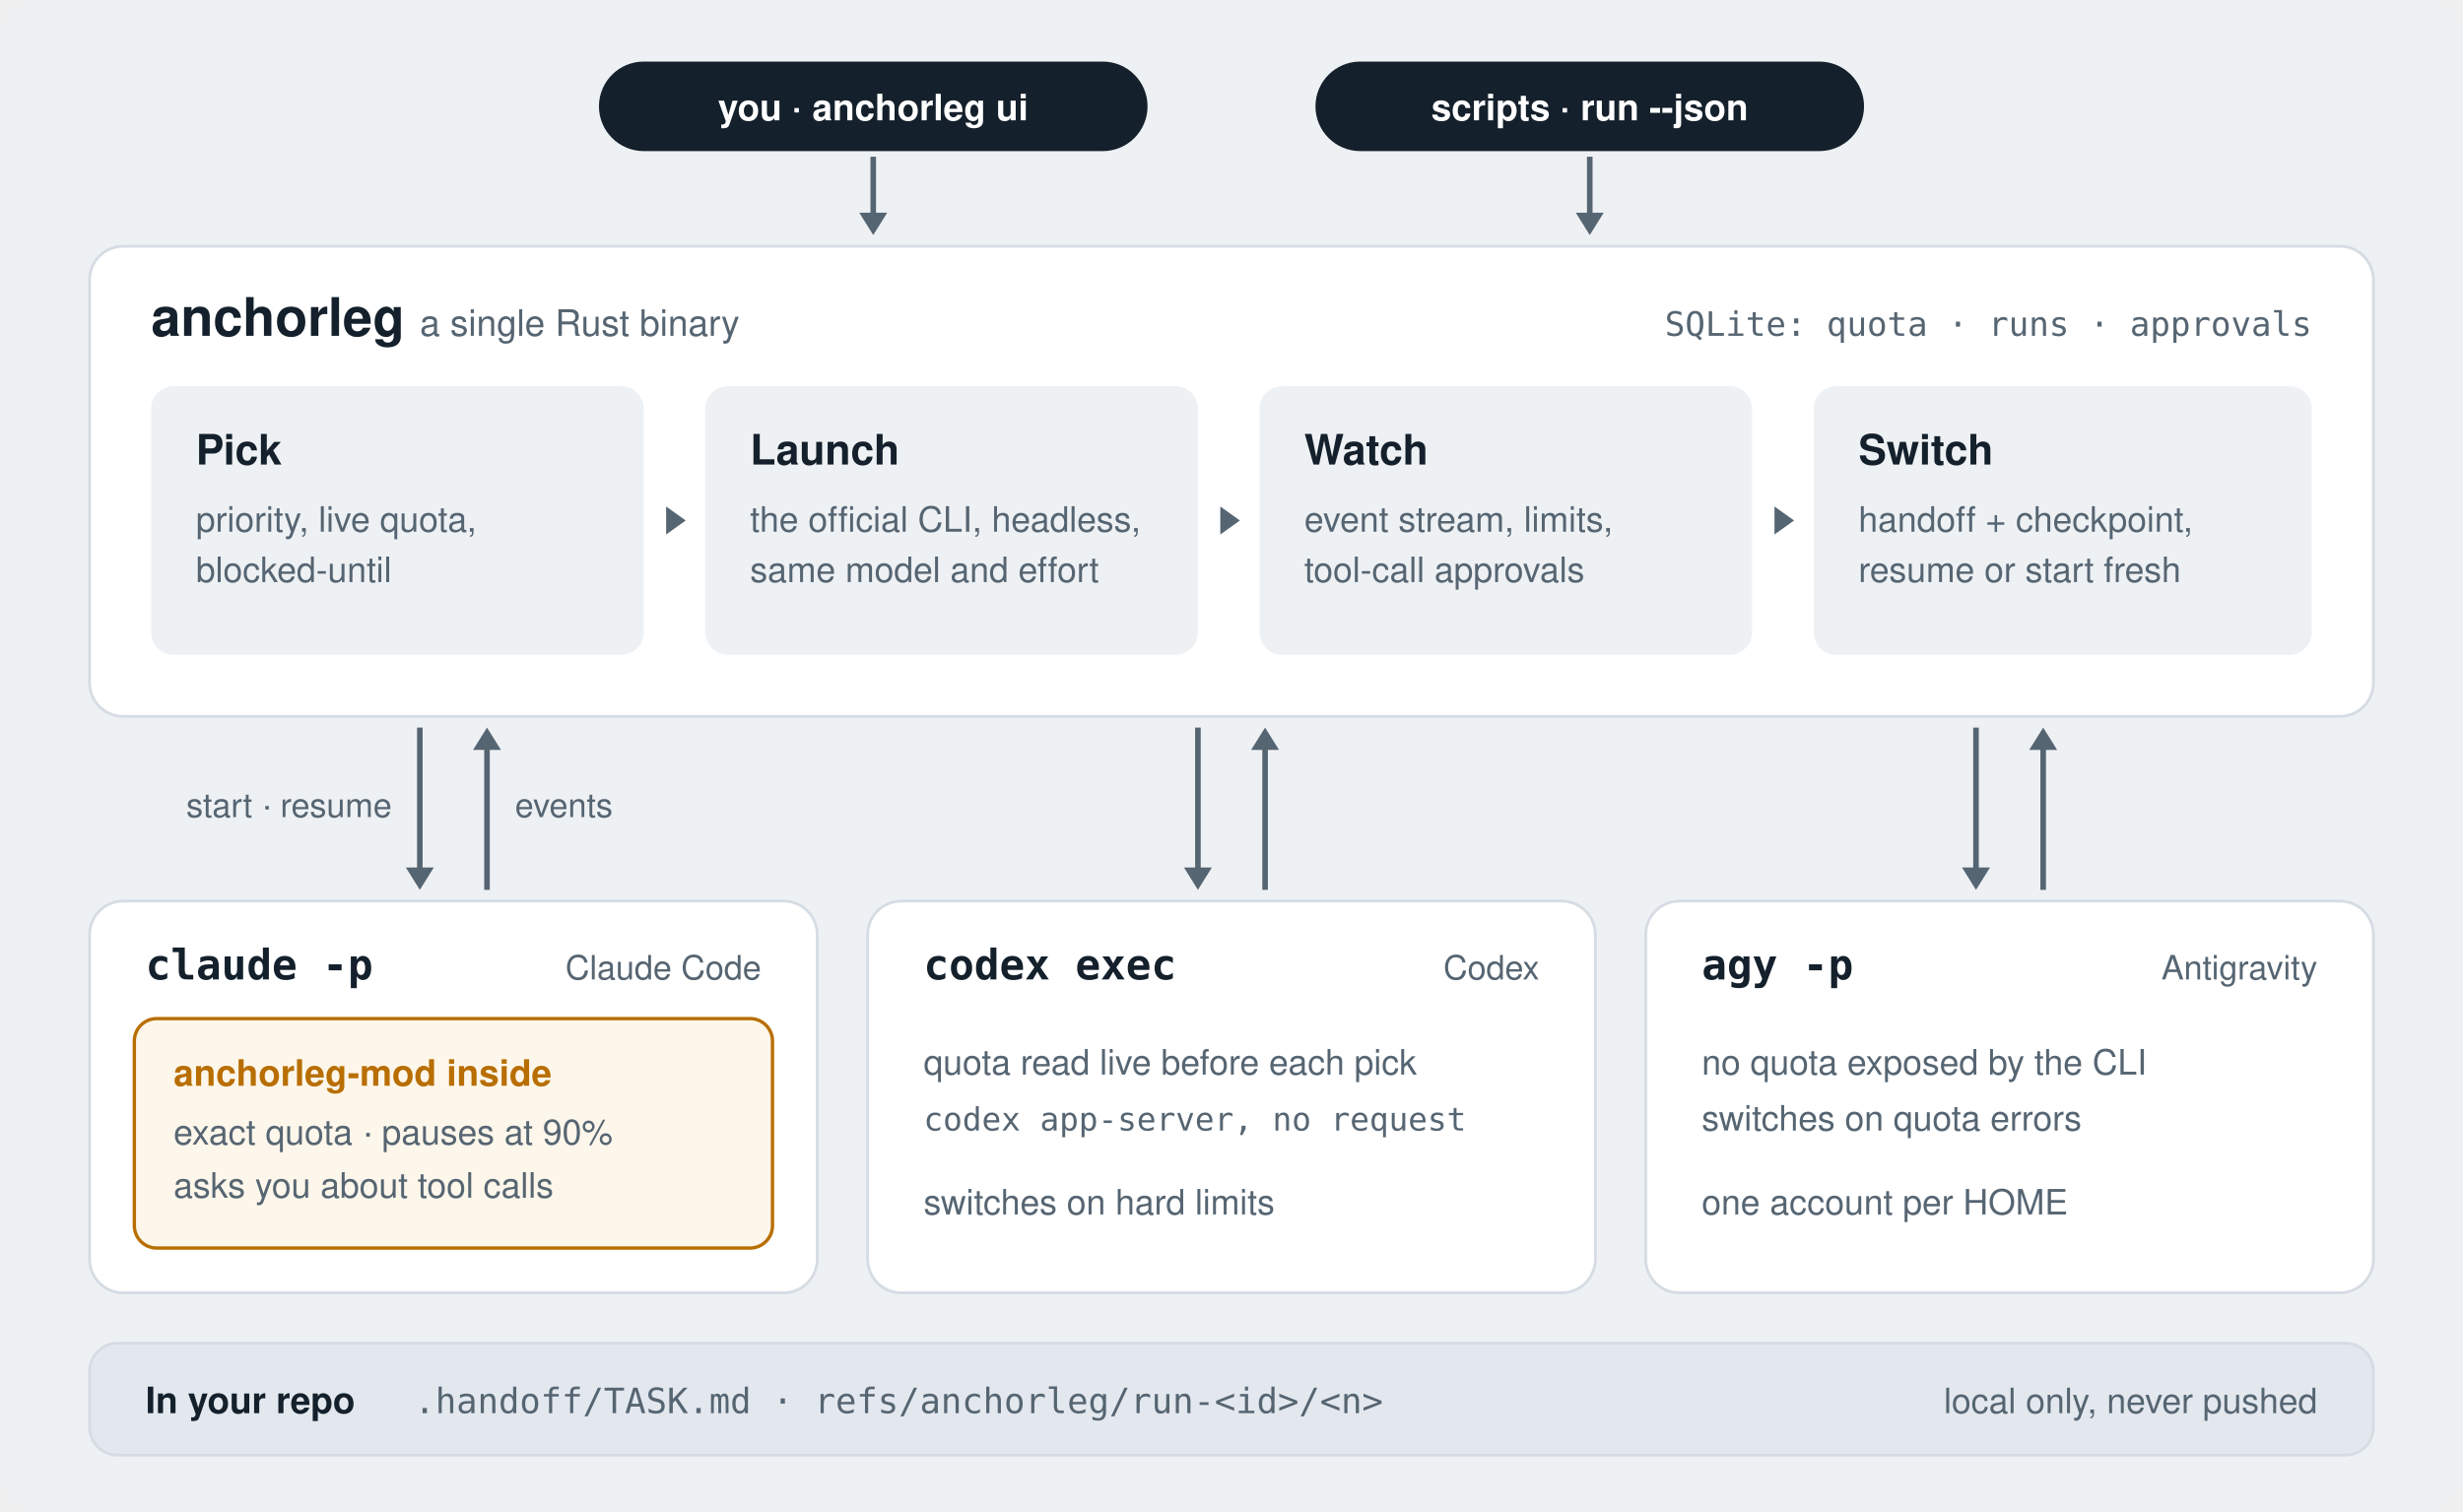
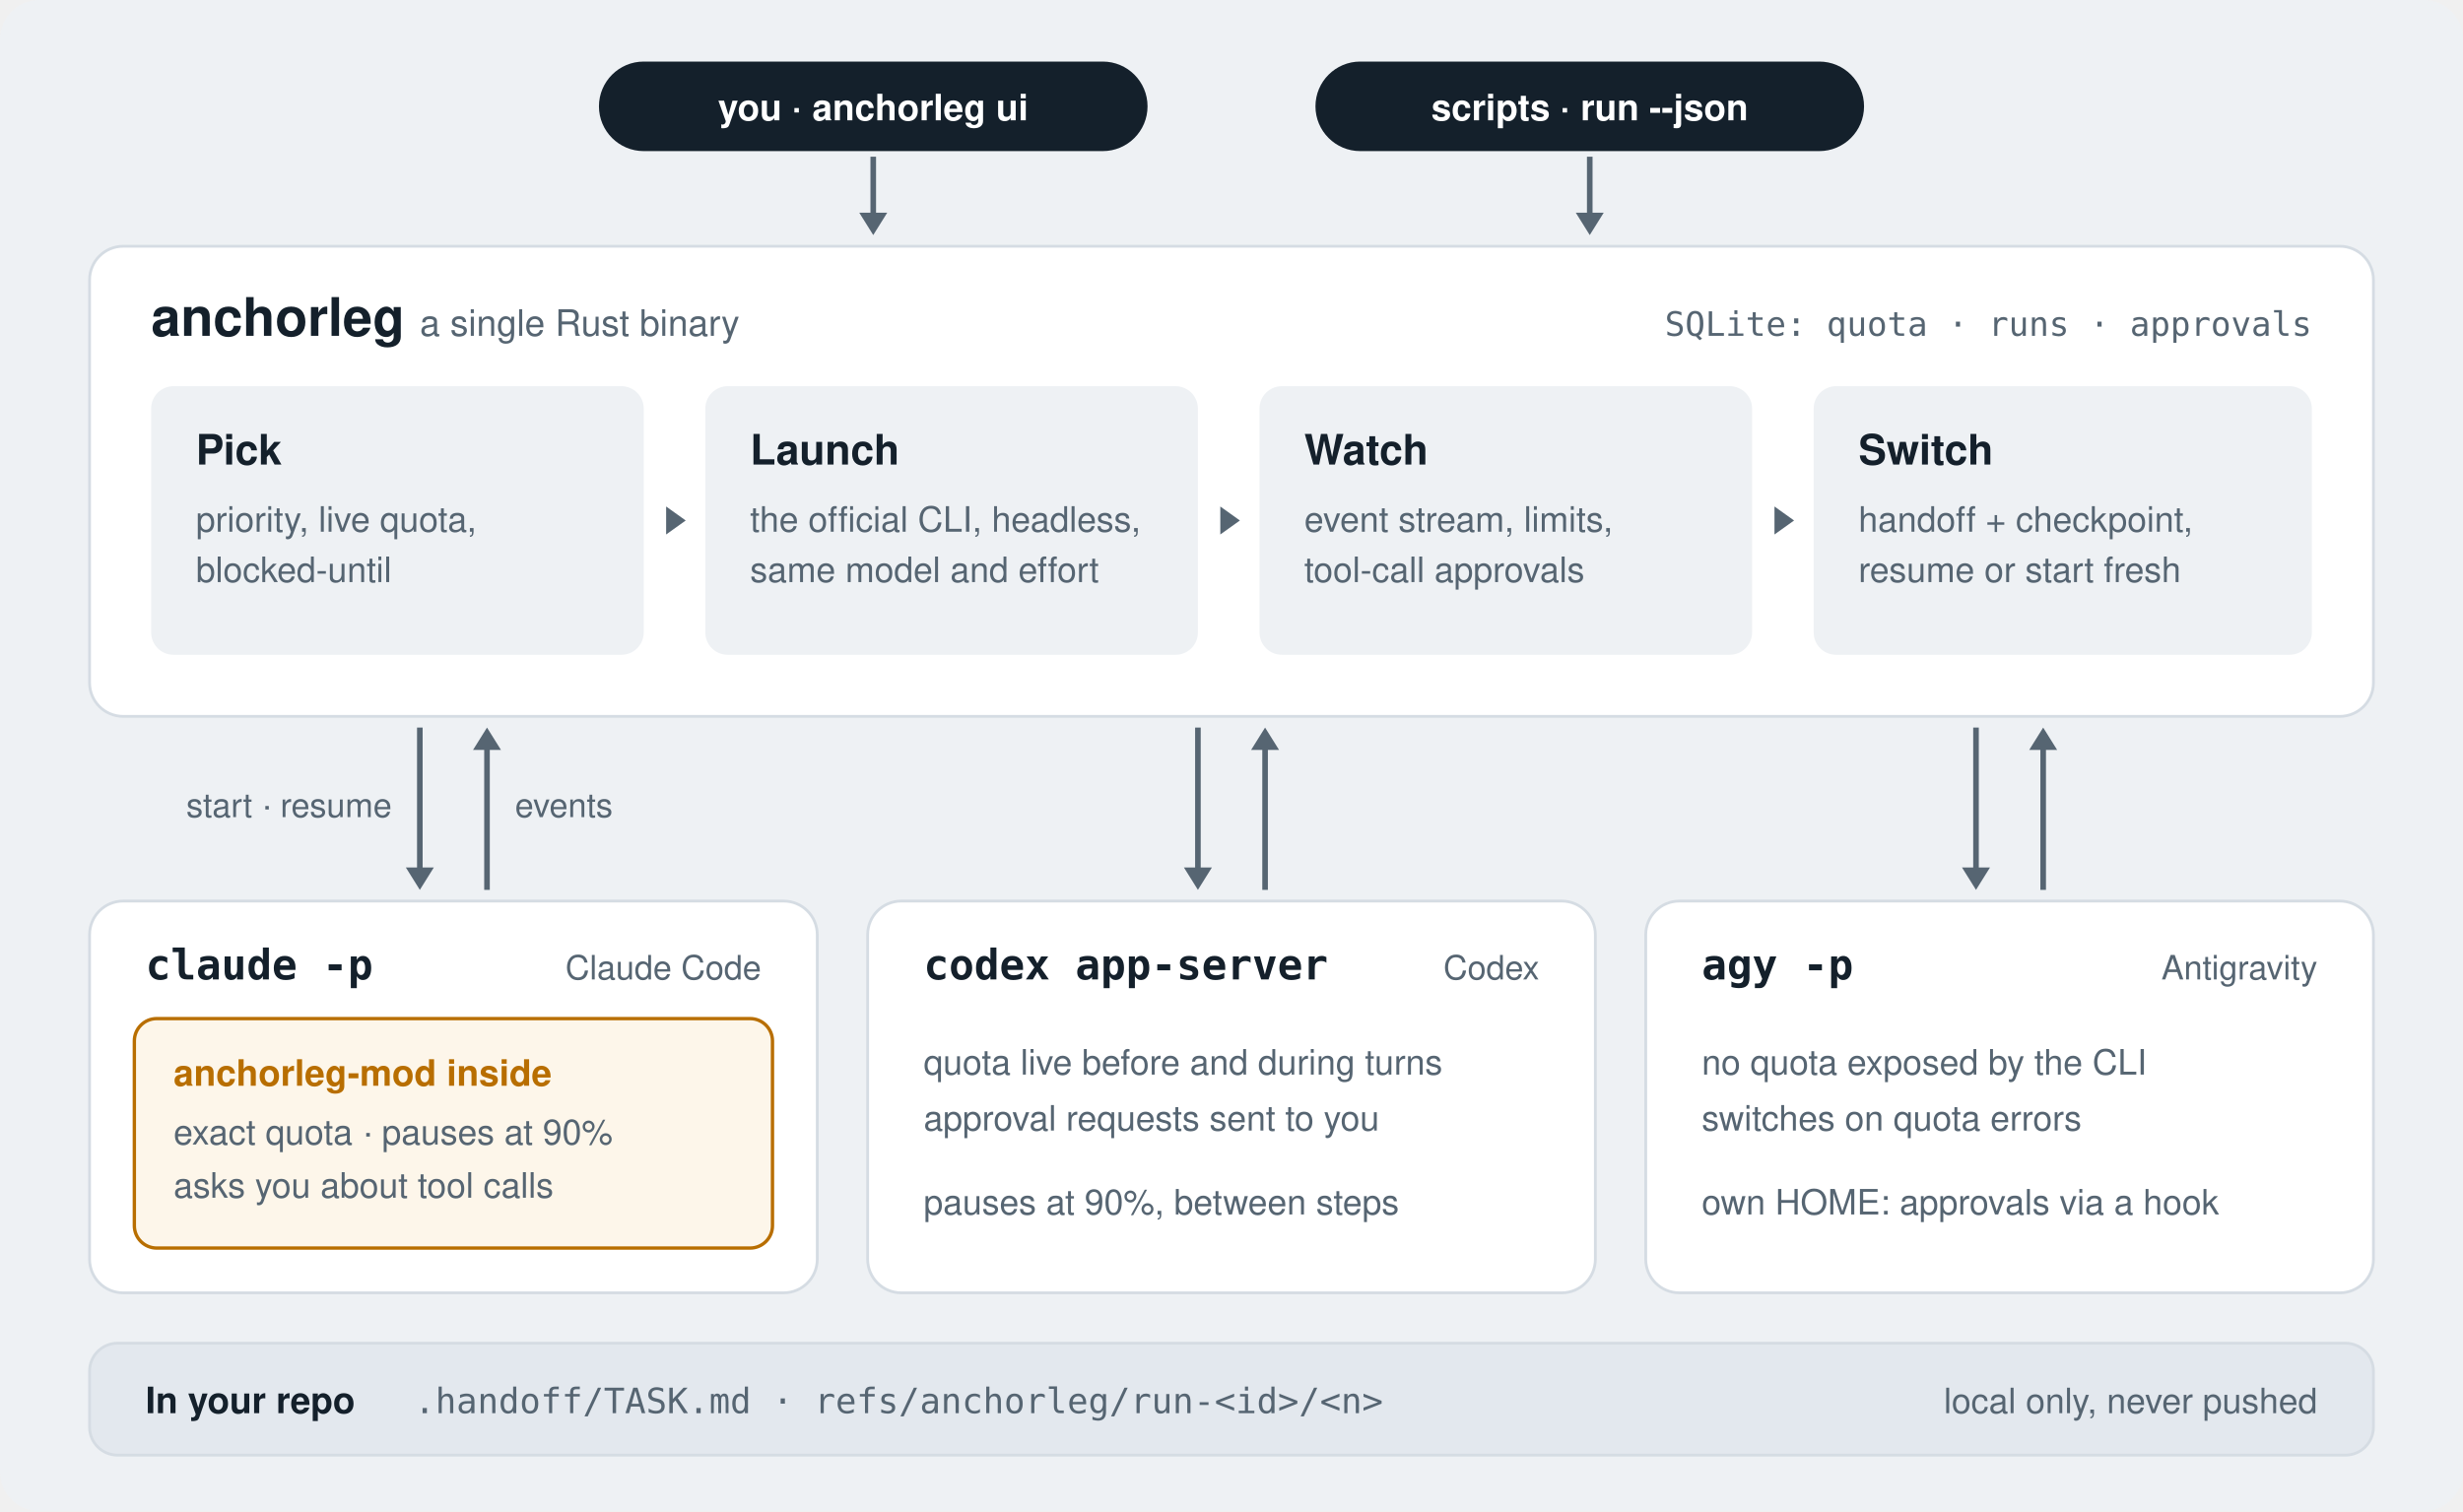
<svg xmlns="http://www.w3.org/2000/svg" width="880" height="540" viewBox="0 0 880 540" role="img" aria-labelledby="t d">
  <style>
    .bg{fill:#eef1f4} .card{fill:#ffffff;stroke:#d5dce3} .chip{fill:#eef1f4} .ink{fill:#14202b} .muted{fill:#566572}
    .sig{fill:#b86e00} .modbox{fill:#fdf6ea;stroke:#b86e00} .pill{fill:#14202b} .pilltext{fill:#ffffff}
    .arrow{stroke:#566572;fill:none} .head{fill:#566572} .strip{fill:#e3e8ee;stroke:#d5dce3}
    text{font-family:-apple-system,BlinkMacSystemFont,"Segoe UI",Helvetica,Arial,sans-serif}
    .mono{font-family:ui-monospace,SFMono-Regular,"SF Mono",Menlo,Consolas,monospace}
    @media (prefers-color-scheme: dark){
      .bg{fill:#0f151b} .card{fill:#161e26;stroke:#26313c} .chip{fill:#1c2630} .ink{fill:#dce3ea} .muted{fill:#94a3b1}
      .sig{fill:#f2b53a} .modbox{fill:#2a2416;stroke:#f2b53a} .pill{fill:#dce3ea} .pilltext{fill:#0f151b}
      .arrow{stroke:#94a3b1} .head{fill:#94a3b1} .strip{fill:#1c2630;stroke:#26313c}
    }
  </style>
  <rect class="bg" width="880" height="540" rx="14" />
  <rect class="pill" x="214" y="22" width="196" height="32" rx="16" />
  <text class="pilltext" x="312" y="43" font-size="13" font-weight="600" text-anchor="middle">you · anchorleg ui</text>
  <rect class="pill" x="470" y="22" width="196" height="32" rx="16" />
  <text class="pilltext" x="568" y="43" font-size="13" font-weight="600" text-anchor="middle">scripts · run --json</text>
  <path class="arrow" d="M312 56 V80" stroke-width="2" />
  <path class="head" d="M312 84 l-5 -8 h10 z" />
  <path class="arrow" d="M568 56 V80" stroke-width="2" />
  <path class="head" d="M568 84 l-5 -8 h10 z" />
  <rect class="card" x="32" y="88" width="816" height="168" rx="12" />
  <text class="ink" x="54" y="120" font-size="19" font-weight="700">anchorleg</text>
  <text class="muted" x="150" y="120" font-size="13">a single Rust binary</text>
  <text class="muted mono" x="826" y="120" font-size="12" text-anchor="end">SQLite: quota · runs · approvals</text>
  <rect class="chip" x="54" y="138" width="176" height="96" rx="8" />
  <text class="ink" x="70" y="166" font-size="15" font-weight="700">Pick</text>
  <text class="muted" x="70" y="190" font-size="12.5">priority, live quota,</text>
  <text class="muted" x="70" y="208" font-size="12.5">blocked-until</text>
  <rect class="chip" x="252" y="138" width="176" height="96" rx="8" />
  <text class="ink" x="268" y="166" font-size="15" font-weight="700">Launch</text>
  <text class="muted" x="268" y="190" font-size="12.5">the official CLI, headless,</text>
  <text class="muted" x="268" y="208" font-size="12.5">same model and effort</text>
  <rect class="chip" x="450" y="138" width="176" height="96" rx="8" />
  <text class="ink" x="466" y="166" font-size="15" font-weight="700">Watch</text>
  <text class="muted" x="466" y="190" font-size="12.5">event stream, limits,</text>
  <text class="muted" x="466" y="208" font-size="12.5">tool-call approvals</text>
  <rect class="chip" x="648" y="138" width="178" height="96" rx="8" />
  <text class="ink" x="664" y="166" font-size="15" font-weight="700">Switch</text>
  <text class="muted" x="664" y="190" font-size="12.5">handoff + checkpoint,</text>
  <text class="muted" x="664" y="208" font-size="12.5">resume or start fresh</text>
  <path class="head" d="M245 186 l-7 -5 v10 z" />
  <path class="head" d="M443 186 l-7 -5 v10 z" />
  <path class="head" d="M641 186 l-7 -5 v10 z" />
  <path class="arrow" d="M150 260 V314" stroke-width="2" />
  <path class="head" d="M150 318 l-5 -8 h10 z" />
  <path class="arrow" d="M174 318 V264" stroke-width="2" />
  <path class="head" d="M174 260 l-5 8 h10 z" />
  <text class="muted" x="140" y="292" font-size="12" text-anchor="end">start · resume</text>
  <text class="muted" x="184" y="292" font-size="12">events</text>
  <path class="arrow" d="M428 260 V314" stroke-width="2" />
  <path class="head" d="M428 318 l-5 -8 h10 z" />
  <path class="arrow" d="M452 318 V264" stroke-width="2" />
  <path class="head" d="M452 260 l-5 8 h10 z" />
  <path class="arrow" d="M706 260 V314" stroke-width="2" />
  <path class="head" d="M706 318 l-5 -8 h10 z" />
  <path class="arrow" d="M730 318 V264" stroke-width="2" />
  <path class="head" d="M730 260 l-5 8 h10 z" />
  <rect class="card" x="32" y="322" width="260" height="140" rx="12" />
  <text class="ink mono" x="52" y="350" font-size="15" font-weight="700">claude -p</text>
  <text class="muted" x="272" y="350" font-size="12" text-anchor="end">Claude Code</text>
  <rect class="modbox" x="48" y="364" width="228" height="82" rx="8" stroke-width="1.2" />
  <text class="sig" x="62" y="388" font-size="13" font-weight="700">anchorleg-mod inside</text>
  <text class="muted" x="62" y="409" font-size="12.5">exact quota · pauses at 90%</text>
  <text class="muted" x="62" y="428" font-size="12.5">asks you about tool calls</text>
  <rect class="card" x="310" y="322" width="260" height="140" rx="12" />
-   <text class="ink mono" x="330" y="350" font-size="15" font-weight="700">codex exec</text>
+   <text class="ink mono" x="330" y="350" font-size="15" font-weight="700">codex app-server</text>
  <text class="muted" x="550" y="350" font-size="12" text-anchor="end">Codex</text>
-   <text class="muted" x="330" y="384" font-size="12.5">quota read live before each pick</text>
-   <text class="muted mono" x="330" y="404" font-size="11.5">codex app-server, no request</text>
-   <text class="muted" x="330" y="434" font-size="12.5">switches on hard limits</text>
+   <text class="muted" x="330" y="384" font-size="12.5">quota live before and during turns</text>
+   <text class="muted" x="330" y="404" font-size="12.5">approval requests sent to you</text>
+   <text class="muted" x="330" y="434" font-size="12.5">pauses at 90%, between steps</text>
  <rect class="card" x="588" y="322" width="260" height="140" rx="12" />
  <text class="ink mono" x="608" y="350" font-size="15" font-weight="700">agy -p</text>
  <text class="muted" x="828" y="350" font-size="12" text-anchor="end">Antigravity</text>
  <text class="muted" x="608" y="384" font-size="12.5">no quota exposed by the CLI</text>
  <text class="muted" x="608" y="404" font-size="12.5">switches on quota errors</text>
-   <text class="muted" x="608" y="434" font-size="12.5">one account per HOME</text>
+   <text class="muted" x="608" y="434" font-size="12.5">own HOME: approvals via a hook</text>
  <rect class="strip" x="32" y="480" width="816" height="40" rx="10" />
  <text class="ink" x="52" y="505" font-size="13" font-weight="600">In your repo</text>
  <text class="muted mono" x="148" y="505" font-size="12.5">.handoff/TASK.md · refs/anchorleg/run-&lt;id&gt;/&lt;n&gt;</text>
  <text class="muted" x="828" y="505" font-size="12.5" text-anchor="end">local only, never pushed</text>
</svg>
